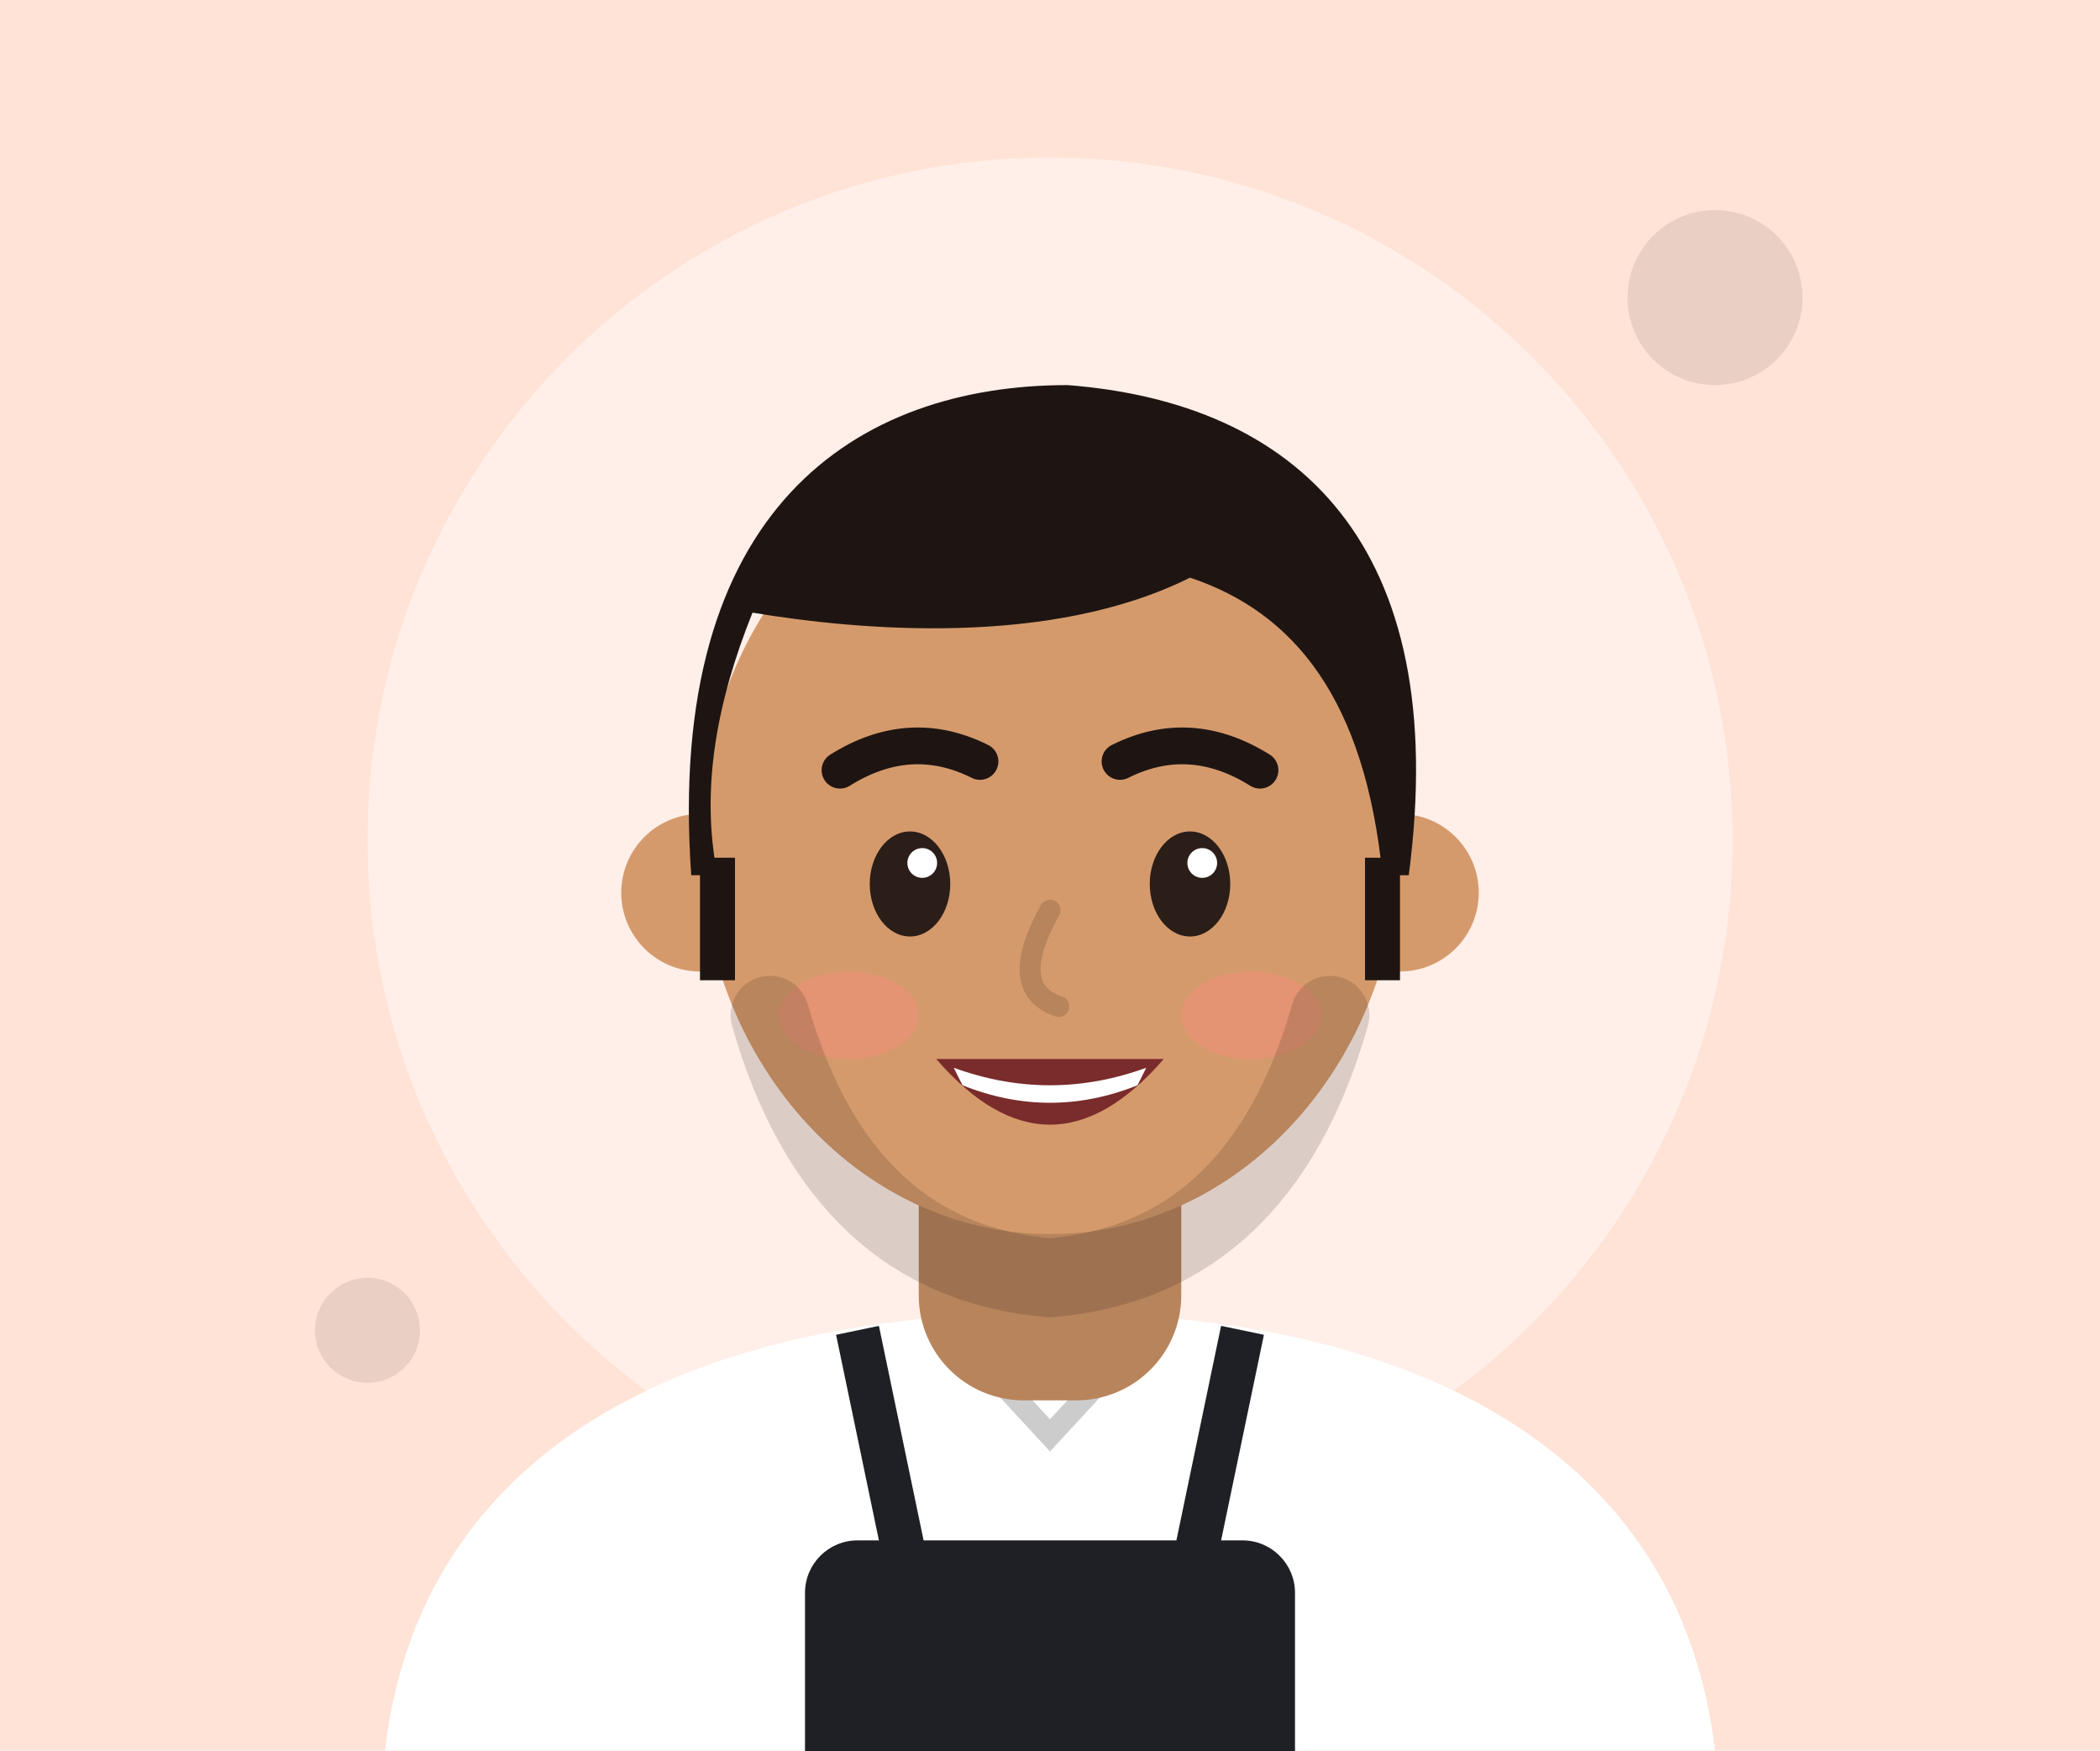
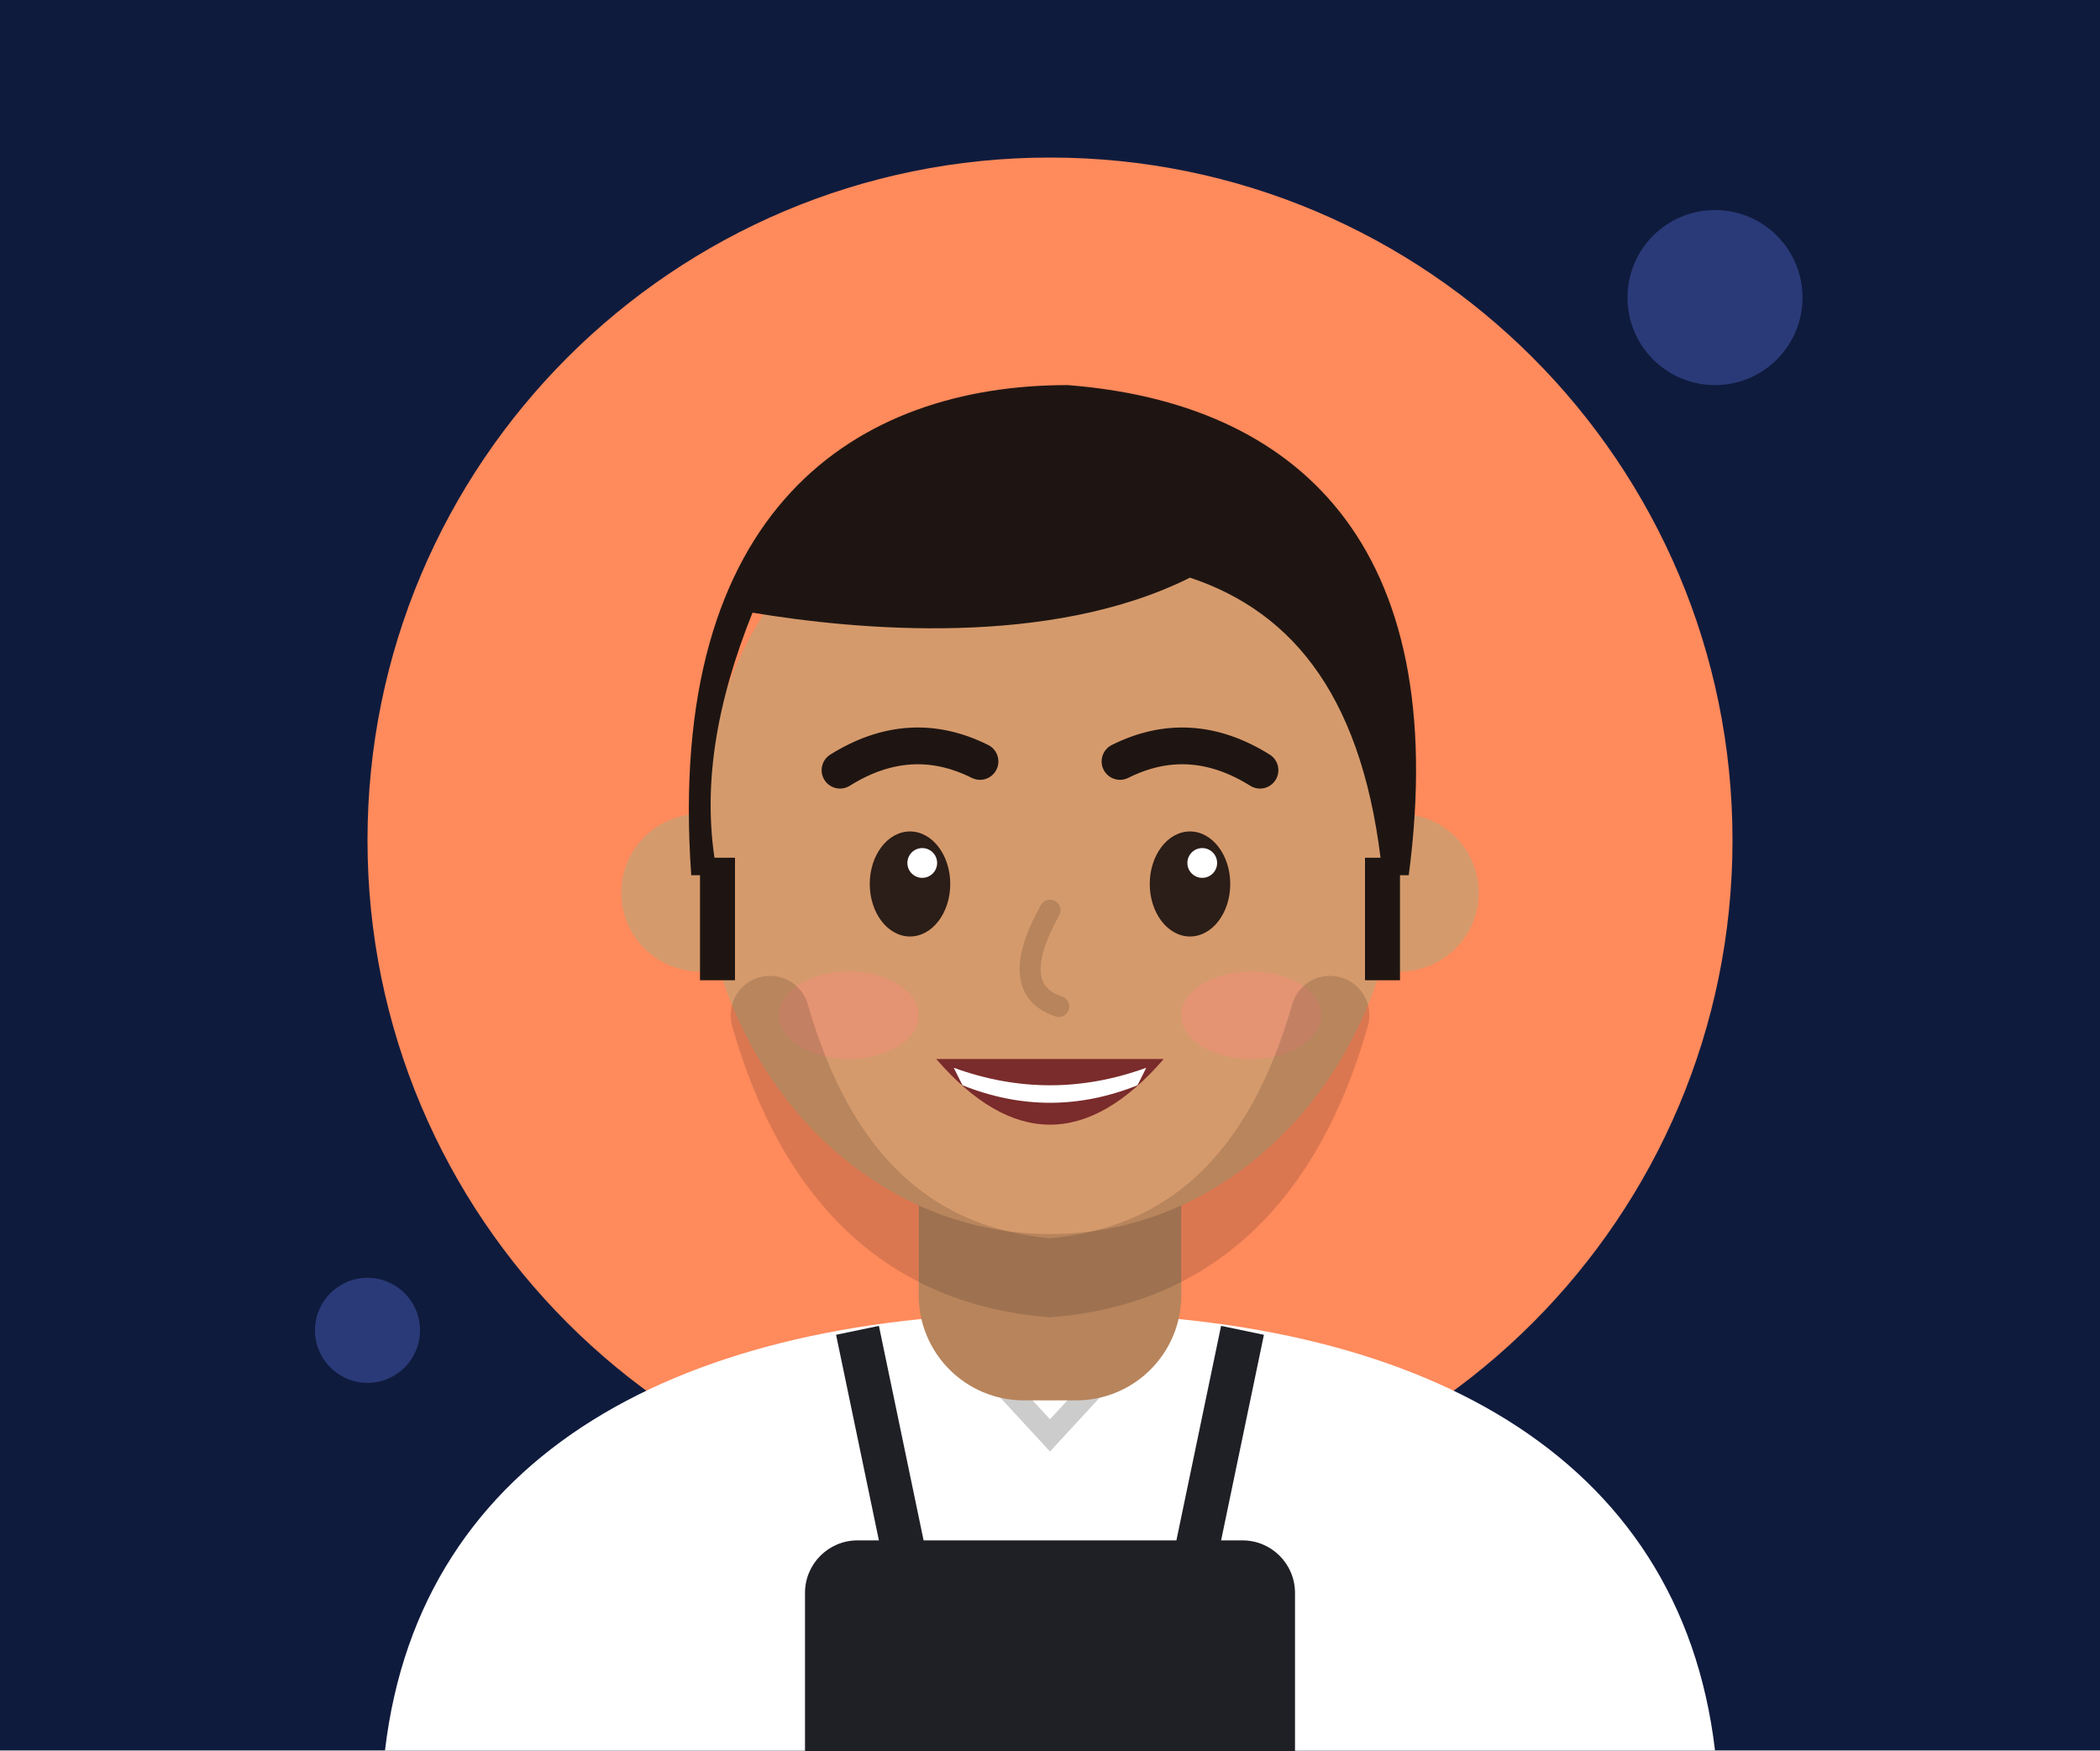
<svg xmlns="http://www.w3.org/2000/svg" viewBox="0 0 240 200" role="img" aria-label="Pablo">
-   <rect width="240" height="200" fill="#FFE3D6" />
-   <circle cx="120" cy="96" r="78" fill="#FFEFE8" />
-   <circle cx="196" cy="34" r="10" fill="#EAD0C4" />
-   <circle cx="42" cy="152" r="6" fill="#EAD0C4" />
+   <rect width="240" height="200" fill="#0F1B3D" />
+   <circle cx="120" cy="96" r="78" fill="#FF8A5C" />
+   <circle cx="196" cy="34" r="10" fill="#2A3A78" />
+   <circle cx="42" cy="152" r="6" fill="#2A3A78" />
  <path d="M44 200 C48 166 78 150 120 150 C162 150 192 166 196 200 Z" fill="#FFFFFF" />
  <path d="M98 152 L108 200 M142 152 L132 200" stroke="#1F1F26" stroke-width="5" />
  <rect x="92" y="176" width="56" height="30" rx="6" fill="#1F1F26" />
  <path d="M108 151 L120 164 L132 151" fill="none" stroke="#CCCCCC" stroke-width="2.5" />
  <rect x="105" y="124" width="30" height="36" rx="12" fill="#B7845C" />
  <circle cx="80" cy="102" r="9" fill="#D59A6C" />
  <circle cx="160" cy="102" r="9" fill="#D59A6C" />
  <ellipse cx="120" cy="96" rx="40" ry="45" fill="#D59A6C" />
  <ellipse cx="97" cy="116" rx="8" ry="5" fill="#FF8A80" opacity=".35" />
  <ellipse cx="143" cy="116" rx="8" ry="5" fill="#FF8A80" opacity=".35" />
  <ellipse cx="104" cy="101" rx="4.6" ry="6" fill="#2B1D17" />
  <circle cx="105.4" cy="98.6" r="1.7" fill="#FFFFFF" />
  <ellipse cx="136" cy="101" rx="4.6" ry="6" fill="#2B1D17" />
  <circle cx="137.4" cy="98.6" r="1.7" fill="#FFFFFF" />
  <path d="M96 88 Q104 83 112 87" stroke="#1E1512" stroke-width="4.2" fill="none" stroke-linecap="round" />
  <path d="M128 87 Q136 83 144 88" stroke="#1E1512" stroke-width="4.2" fill="none" stroke-linecap="round" />
  <path d="M120 104 Q115 113 121 115" stroke="#B7845C" stroke-width="2.4" fill="none" stroke-linecap="round" />
  <path d="M107 121 Q120 136 133 121 Z" fill="#7A2B2B" />
  <path d="M109 122 Q120 126 131 122 L130 124 Q120 128 110 124 Z" fill="#FFFFFF" />
  <path d="M88 116 Q96 144 120 146 Q144 144 152 116" fill="none" stroke="#18110E" stroke-width="9" opacity=".16" stroke-linecap="round" />
  <path d="M79 100 C76 58 98 44 122 44 C148 46 166 62 161 100 L158 100 C156 80 148 70 136 66 C120 74 98 72 86 70 C82 80 80 90 82 100 Z" fill="#1E1512" />
  <path d="M80 98 L80 112 L84 112 L84 98 Z M156 98 L156 112 L160 112 L160 98 Z" fill="#1E1512" />
</svg>
